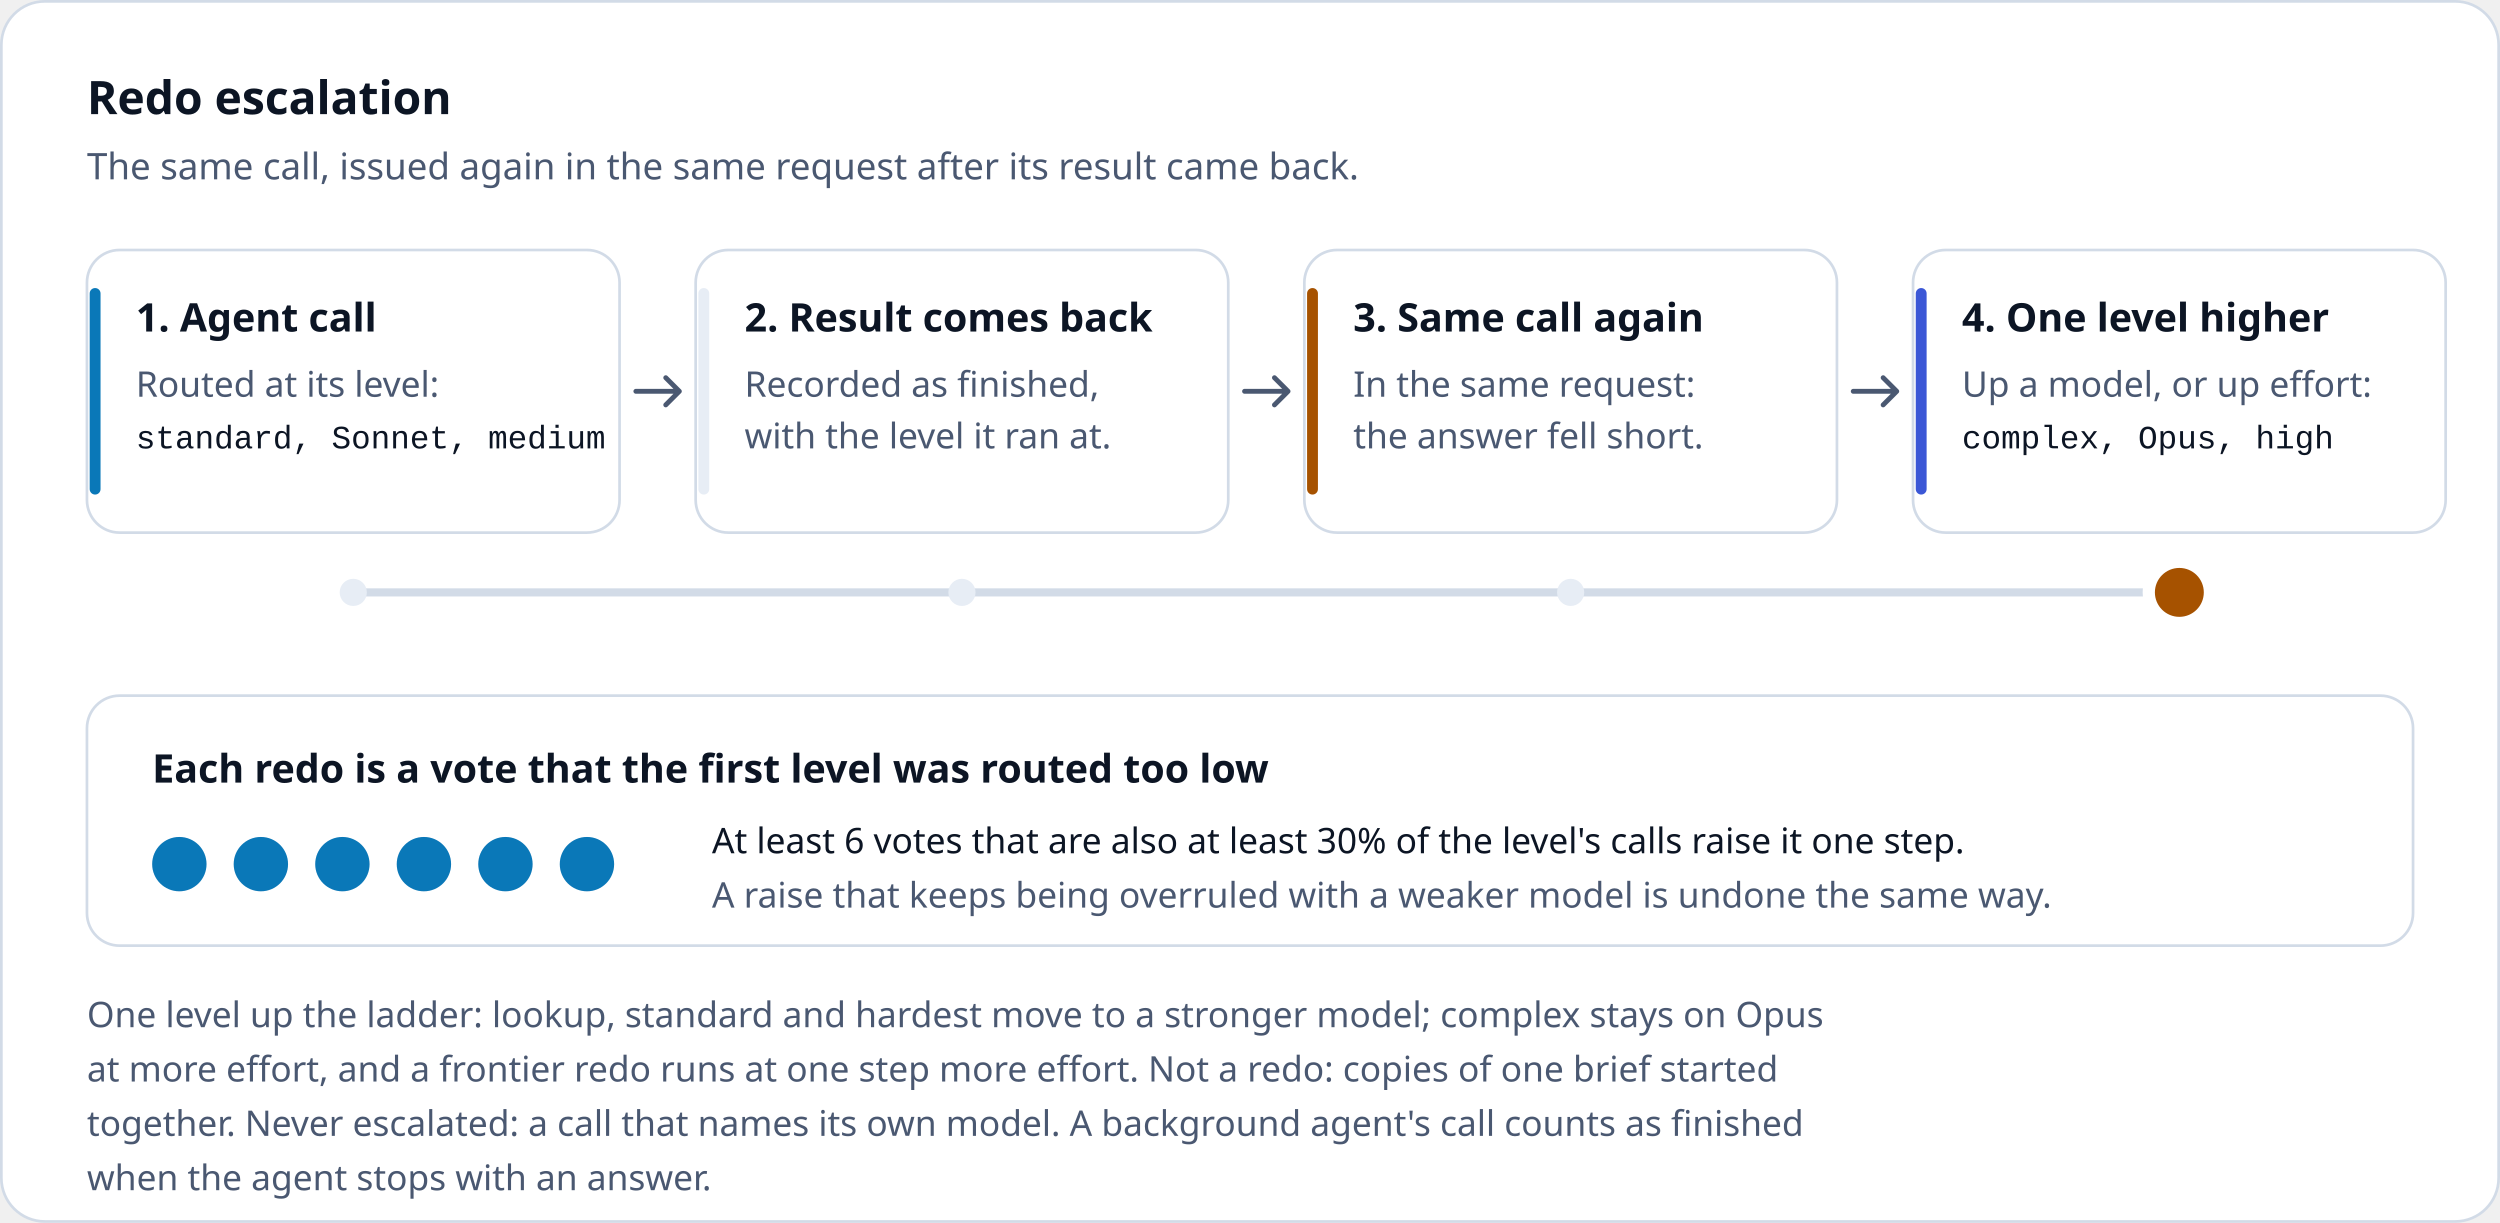
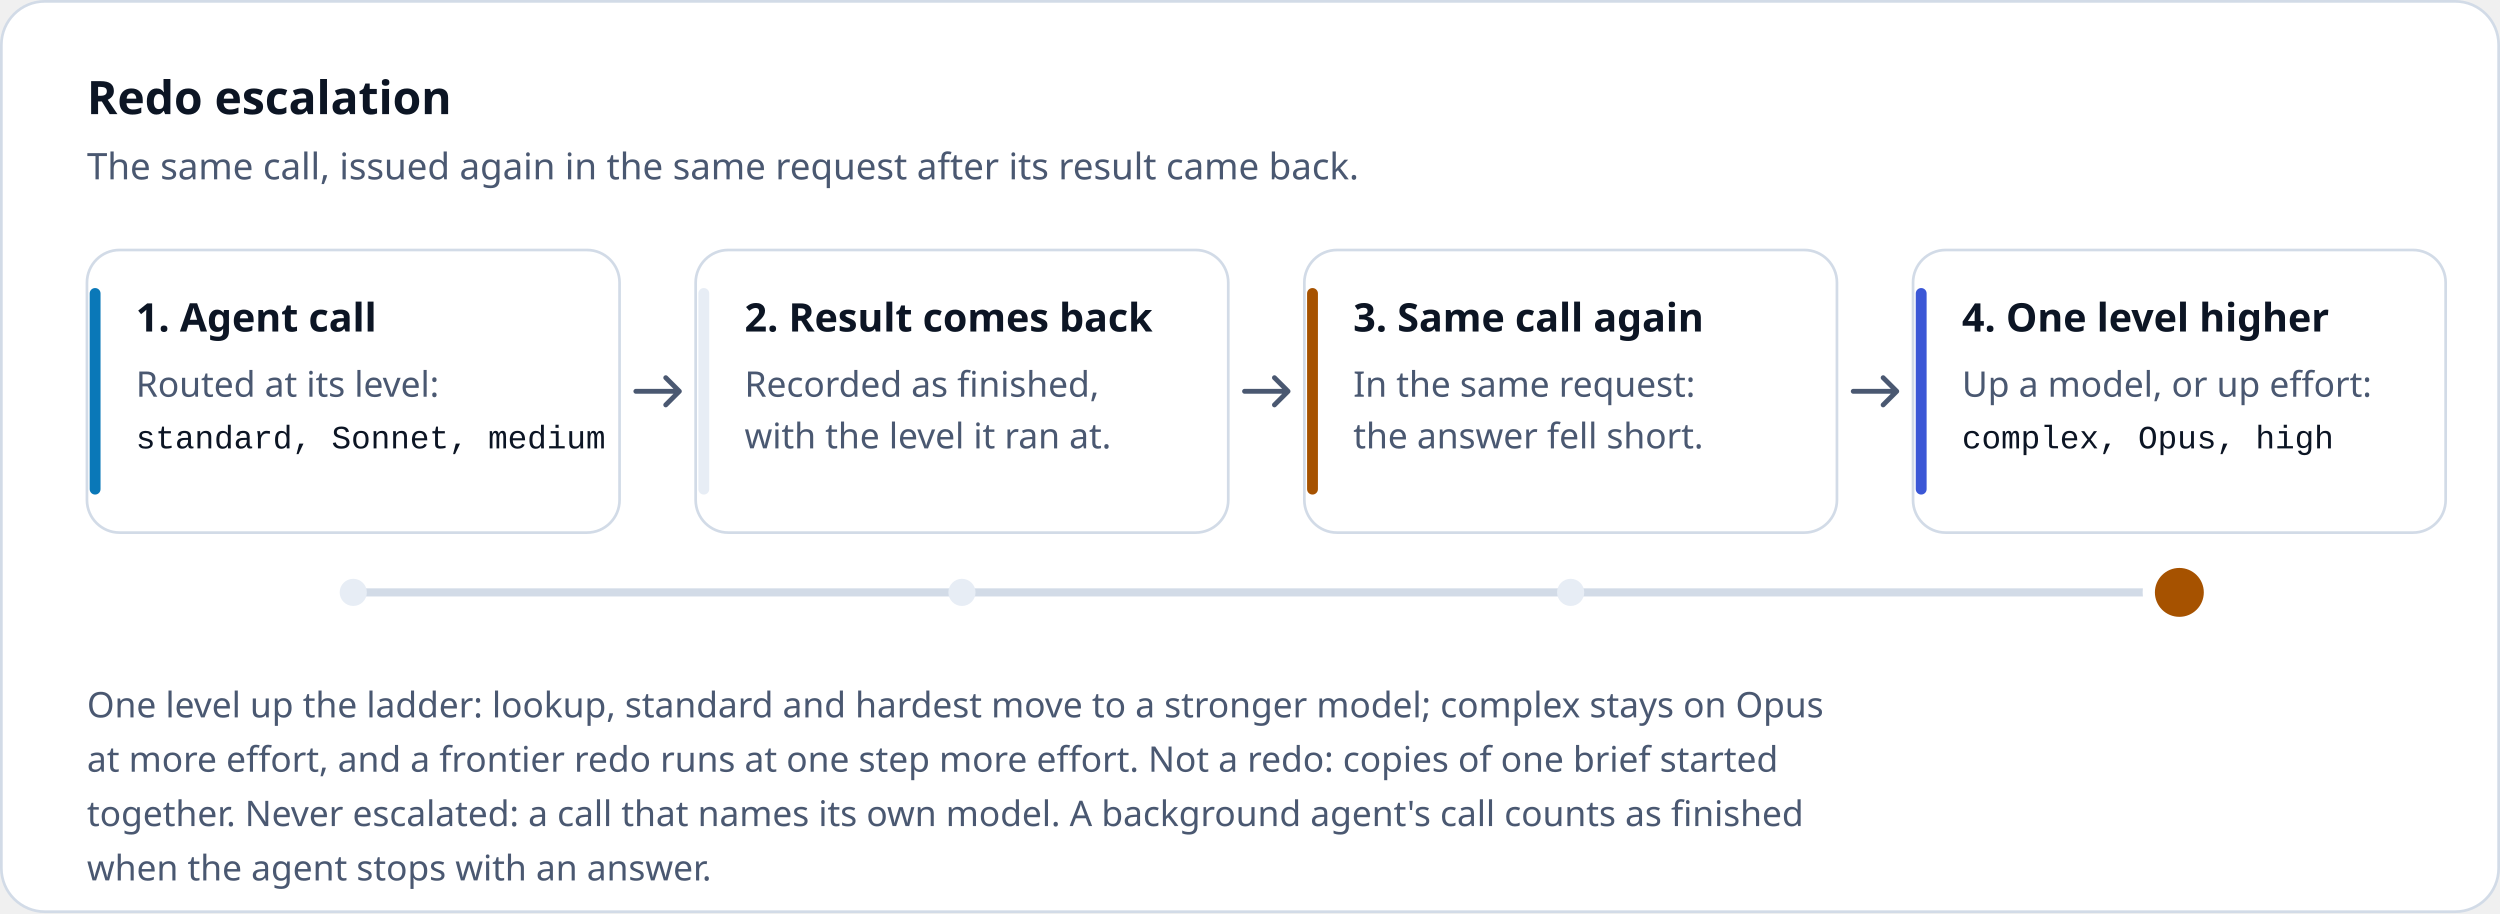
- <svg xmlns="http://www.w3.org/2000/svg" viewBox="0 0 920 450" width="920" height="450" role="img" aria-label="A call is routed at its level, for example standard on Sonnet at medium effort. Its result comes back and the call is recorded as finished. If Claude issues the same call again in the same request, it runs one level higher, complex on Opus at high, and counts as a vote that standard was routed too low. At least 6 votes that are also at least 30 percent of a level's calls raise that level one step.">
-   <style>text{font-family:-apple-system, BlinkMacSystemFont, "Segoe UI", "Noto Sans", Helvetica, Arial, sans-serif}.mono{font-family:ui-monospace, SFMono-Regular, "SF Mono", Menlo, Consolas, "Liberation Mono", monospace}.b{font-weight:600}.rail{stroke:#C9D4E4}.tilehalo{stroke:#0C1524}.bg{fill:#F4F7FB}.card{fill:#FFFFFF;stroke:#D2DBE7}.ink{fill:#0C1524}.mut{fill:#4A5871}.faint{fill:#E7EDF5}.ln{stroke:#D2DBE7}.lnm{stroke:#4A5871}.inks{stroke:#0C1524}.rt{fill:#A65200}.rts{stroke:#A65200}.rtsoft{fill:#FFF1DE}.halo{stroke:#FFFFFF}.haloc{stroke:#F4F7FB}.tile{fill:#0C1524;stroke:#0C1524}.stop0{stop-color:#FFFFFF}.stop1{stop-color:#F4F7FB}.tag{fill:#FFFFFF}.r1{fill:#0E8C6F}.r1s{stroke:#0E8C6F}.r2{fill:#0A78B8}.r2s{stroke:#0A78B8}.r3{fill:#3B57D6}.r3s{stroke:#3B57D6}.r4{fill:#6D3FD1}.r4s{stroke:#6D3FD1}.r5{fill:#A72C8A}.r5s{stroke:#A72C8A}@media (prefers-color-scheme: dark){.bg{fill:#0A101B}.card{fill:#0F1828;stroke:#26344B}.ink{fill:#E7EDF6}.mut{fill:#9BA9BD}.faint{fill:#1A263A}.ln{stroke:#26344B}.lnm{stroke:#9BA9BD}.inks{stroke:#E7EDF6}.rt{fill:#FFB23E}.rts{stroke:#FFB23E}.rtsoft{fill:#33260F}.halo{stroke:#0F1828}.haloc{stroke:#0A101B}.tile{fill:#13203A;stroke:#2C3E60}.stop0{stop-color:#0F1828}.stop1{stop-color:#0A101B}.tag{fill:#0C1524}.r1{fill:#38D3A8}.r1s{stroke:#38D3A8}.r2{fill:#45B4F2}.r2s{stroke:#45B4F2}.r3{fill:#8196FF}.r3s{stroke:#8196FF}.r4{fill:#AA8BFF}.r4s{stroke:#AA8BFF}.r5{fill:#F27BCD}.r5s{stroke:#F27BCD}}.rtok{animation:rt 9s ease-in-out infinite}@keyframes rt{0%{transform:translate(-672px,0px);opacity:0}4%{transform:translate(-672px,0px);opacity:1}14%{transform:translate(-672px,0px)}22%{transform:translate(-448px,0px)}32%{transform:translate(-448px,0px)}40%{transform:translate(-224px,0px)}50%{transform:translate(-224px,0px)}58%{transform:translate(0px,0px)}92%{transform:translate(0px,0px);opacity:1}100%{transform:translate(0px,0px);opacity:0}}.v0{animation:v0 9s linear infinite}@keyframes v0{0%{opacity:0}58%{opacity:0}59%{opacity:1}96%{opacity:1}100%{opacity:0}}.v1{animation:v1 9s linear infinite}@keyframes v1{0%{opacity:0}63%{opacity:0}64%{opacity:1}96%{opacity:1}100%{opacity:0}}.v2{animation:v2 9s linear infinite}@keyframes v2{0%{opacity:0}68%{opacity:0}69%{opacity:1}96%{opacity:1}100%{opacity:0}}.v3{animation:v3 9s linear infinite}@keyframes v3{0%{opacity:0}73%{opacity:0}74%{opacity:1}96%{opacity:1}100%{opacity:0}}.v4{animation:v4 9s linear infinite}@keyframes v4{0%{opacity:0}78%{opacity:0}79%{opacity:1}96%{opacity:1}100%{opacity:0}}.v5{animation:v5 9s linear infinite}@keyframes v5{0%{opacity:0}83%{opacity:0}84%{opacity:1}96%{opacity:1}100%{opacity:0}}@media (prefers-reduced-motion: reduce){*{animation:none!important}}</style>
-   <rect x="0.5" y="0.5" width="919" height="449" rx="16" class="card" />
+ <svg xmlns="http://www.w3.org/2000/svg" viewBox="0 0 920 336" width="920" height="336" role="img" aria-label="A call is routed at its level, for example standard on Sonnet at medium effort. Its result comes back and the call is recorded as finished. If Claude issues the same call again in the same request, it runs one level higher, complex on Opus at high.">
+   <style>text{font-family:-apple-system, BlinkMacSystemFont, "Segoe UI", "Noto Sans", Helvetica, Arial, sans-serif}.mono{font-family:ui-monospace, SFMono-Regular, "SF Mono", Menlo, Consolas, "Liberation Mono", monospace}.b{font-weight:600}.rail{stroke:#C9D4E4}.tilehalo{stroke:#0C1524}.bg{fill:#F4F7FB}.card{fill:#FFFFFF;stroke:#D2DBE7}.ink{fill:#0C1524}.mut{fill:#4A5871}.faint{fill:#E7EDF5}.ln{stroke:#D2DBE7}.lnm{stroke:#4A5871}.inks{stroke:#0C1524}.rt{fill:#A65200}.rts{stroke:#A65200}.rtsoft{fill:#FFF1DE}.halo{stroke:#FFFFFF}.haloc{stroke:#F4F7FB}.tile{fill:#0C1524;stroke:#0C1524}.stop0{stop-color:#FFFFFF}.stop1{stop-color:#F4F7FB}.tag{fill:#FFFFFF}.r1{fill:#0E8C6F}.r1s{stroke:#0E8C6F}.r2{fill:#0A78B8}.r2s{stroke:#0A78B8}.r3{fill:#3B57D6}.r3s{stroke:#3B57D6}.r4{fill:#6D3FD1}.r4s{stroke:#6D3FD1}.r5{fill:#A72C8A}.r5s{stroke:#A72C8A}@media (prefers-color-scheme: dark){.bg{fill:#0A101B}.card{fill:#0F1828;stroke:#26344B}.ink{fill:#E7EDF6}.mut{fill:#9BA9BD}.faint{fill:#1A263A}.ln{stroke:#26344B}.lnm{stroke:#9BA9BD}.inks{stroke:#E7EDF6}.rt{fill:#FFB23E}.rts{stroke:#FFB23E}.rtsoft{fill:#33260F}.halo{stroke:#0F1828}.haloc{stroke:#0A101B}.tile{fill:#13203A;stroke:#2C3E60}.stop0{stop-color:#0F1828}.stop1{stop-color:#0A101B}.tag{fill:#0C1524}.r1{fill:#38D3A8}.r1s{stroke:#38D3A8}.r2{fill:#45B4F2}.r2s{stroke:#45B4F2}.r3{fill:#8196FF}.r3s{stroke:#8196FF}.r4{fill:#AA8BFF}.r4s{stroke:#AA8BFF}.r5{fill:#F27BCD}.r5s{stroke:#F27BCD}}.rtok{animation:rt 9s ease-in-out infinite}@keyframes rt{0%{transform:translate(-672px,0px);opacity:0}4%{transform:translate(-672px,0px);opacity:1}14%{transform:translate(-672px,0px)}22%{transform:translate(-448px,0px)}32%{transform:translate(-448px,0px)}40%{transform:translate(-224px,0px)}50%{transform:translate(-224px,0px)}58%{transform:translate(0px,0px)}92%{transform:translate(0px,0px);opacity:1}100%{transform:translate(0px,0px);opacity:0}}@media (prefers-reduced-motion: reduce){*{animation:none!important}}</style>
+   <rect x="0.5" y="0.5" width="919" height="335" rx="16" class="card" />
  <text x="32" y="42" class="ink b" font-size="17">Redo escalation</text>
  <text x="32" y="66" class="mut" font-size="13.5">The same call, issued again in the same request after its result came back.</text>
  <rect x="32" y="92" width="196" height="104" rx="12" class="card" stroke-width="1" />
  <rect x="33" y="106" width="4" height="76" rx="2" class="r2" />
  <text x="50" y="122" class="ink b" font-size="14.5">1. Agent call</text>
  <text x="50" y="146" class="mut" font-size="13">Routed at its level:</text>
  <text x="50" y="165" class="mono ink" font-size="12">standard, Sonnet, medium</text>
  <path d="M234 144H250M245 139L250 144L245 149" class="lnm" stroke-width="1.8" fill="none" stroke-linecap="round" stroke-linejoin="round" />
  <rect x="256" y="92" width="196" height="104" rx="12" class="card" stroke-width="1" />
  <rect x="257" y="106" width="4" height="76" rx="2" class="faint" />
  <text x="274" y="122" class="ink b" font-size="14.5">2. Result comes back</text>
  <text x="274" y="146" class="mut" font-size="13">Recorded as finished,</text>
  <text x="274" y="165" class="mut" font-size="13">with the level it ran at.</text>
  <path d="M458 144H474M469 139L474 144L469 149" class="lnm" stroke-width="1.8" fill="none" stroke-linecap="round" stroke-linejoin="round" />
  <rect x="480" y="92" width="196" height="104" rx="12" class="card" stroke-width="1" />
  <rect x="481" y="106" width="4" height="76" rx="2" class="rt" />
  <text x="498" y="122" class="ink b" font-size="14.5">3. Same call again</text>
  <text x="498" y="146" class="mut" font-size="13">In the same request:</text>
  <text x="498" y="165" class="mut" font-size="13">the answer fell short.</text>
  <path d="M682 144H698M693 139L698 144L693 149" class="lnm" stroke-width="1.8" fill="none" stroke-linecap="round" stroke-linejoin="round" />
  <rect x="704" y="92" width="196" height="104" rx="12" class="card" stroke-width="1" />
  <rect x="705" y="106" width="4" height="76" rx="2" class="r3" />
  <text x="722" y="122" class="ink b" font-size="14.5">4. One level higher</text>
  <text x="722" y="146" class="mut" font-size="13">Up a model, or up effort:</text>
  <text x="722" y="165" class="mono ink" font-size="12">complex, Opus, high</text>
  <path d="M130.0 218H802.0" class="ln" stroke-width="3" stroke-linecap="round" />
  <circle cx="130.0" cy="218" r="5" class="faint" />
  <circle cx="354.0" cy="218" r="5" class="faint" />
  <circle cx="578.0" cy="218" r="5" class="faint" />
  <circle cx="802.0" cy="218" r="5" class="faint" />
  <g class="rtok">
    <circle cx="802.0" cy="218" r="11" class="halo" fill="none" stroke-width="5" />
    <circle cx="802.0" cy="218" r="9" class="rt" />
  </g>
-   <rect x="32" y="256" width="856" height="92" rx="12" class="card" stroke-width="1" />
-   <text x="56" y="288" class="ink b" font-size="14.5">Each redo is a vote that the first level was routed too low</text>
-   <circle cx="66" cy="318" r="10" class="faint" />
-   <circle cx="66" cy="318" r="10" class="r2 v0" />
-   <circle cx="96" cy="318" r="10" class="faint" />
-   <circle cx="96" cy="318" r="10" class="r2 v1" />
-   <circle cx="126" cy="318" r="10" class="faint" />
-   <circle cx="126" cy="318" r="10" class="r2 v2" />
-   <circle cx="156" cy="318" r="10" class="faint" />
-   <circle cx="156" cy="318" r="10" class="r2 v3" />
-   <circle cx="186" cy="318" r="10" class="faint" />
-   <circle cx="186" cy="318" r="10" class="r2 v4" />
-   <circle cx="216" cy="318" r="10" class="faint" />
-   <circle cx="216" cy="318" r="10" class="r2 v5" />
-   <text x="262" y="314" class="ink" font-size="13">At least 6 votes that are also at least 30% of the level's calls raise it one step.</text>
-   <text x="262" y="334" class="mut" font-size="13">A raise that keeps being overruled with a weaker model is undone the same way.</text>
-   <text x="32" y="378" class="mut" font-size="13">One level up the ladder: lookup, standard and hardest move to a stronger model; complex stays on Opus</text>
-   <text x="32" y="398" class="mut" font-size="13">at more effort, and a frontier redo runs at one step more effort. Not a redo: copies of one brief started</text>
-   <text x="32" y="418" class="mut" font-size="13">together. Never escalated: a call that names its own model. A background agent's call counts as finished</text>
-   <text x="32" y="438" class="mut" font-size="13">when the agent stops with an answer.</text>
+   <text x="32" y="264" class="mut" font-size="13">One level up the ladder: lookup, standard and hardest move to a stronger model; complex stays on Opus</text>
+   <text x="32" y="284" class="mut" font-size="13">at more effort, and a frontier redo runs at one step more effort. Not a redo: copies of one brief started</text>
+   <text x="32" y="304" class="mut" font-size="13">together. Never escalated: a call that names its own model. A background agent's call counts as finished</text>
+   <text x="32" y="324" class="mut" font-size="13">when the agent stops with an answer.</text>
</svg>
